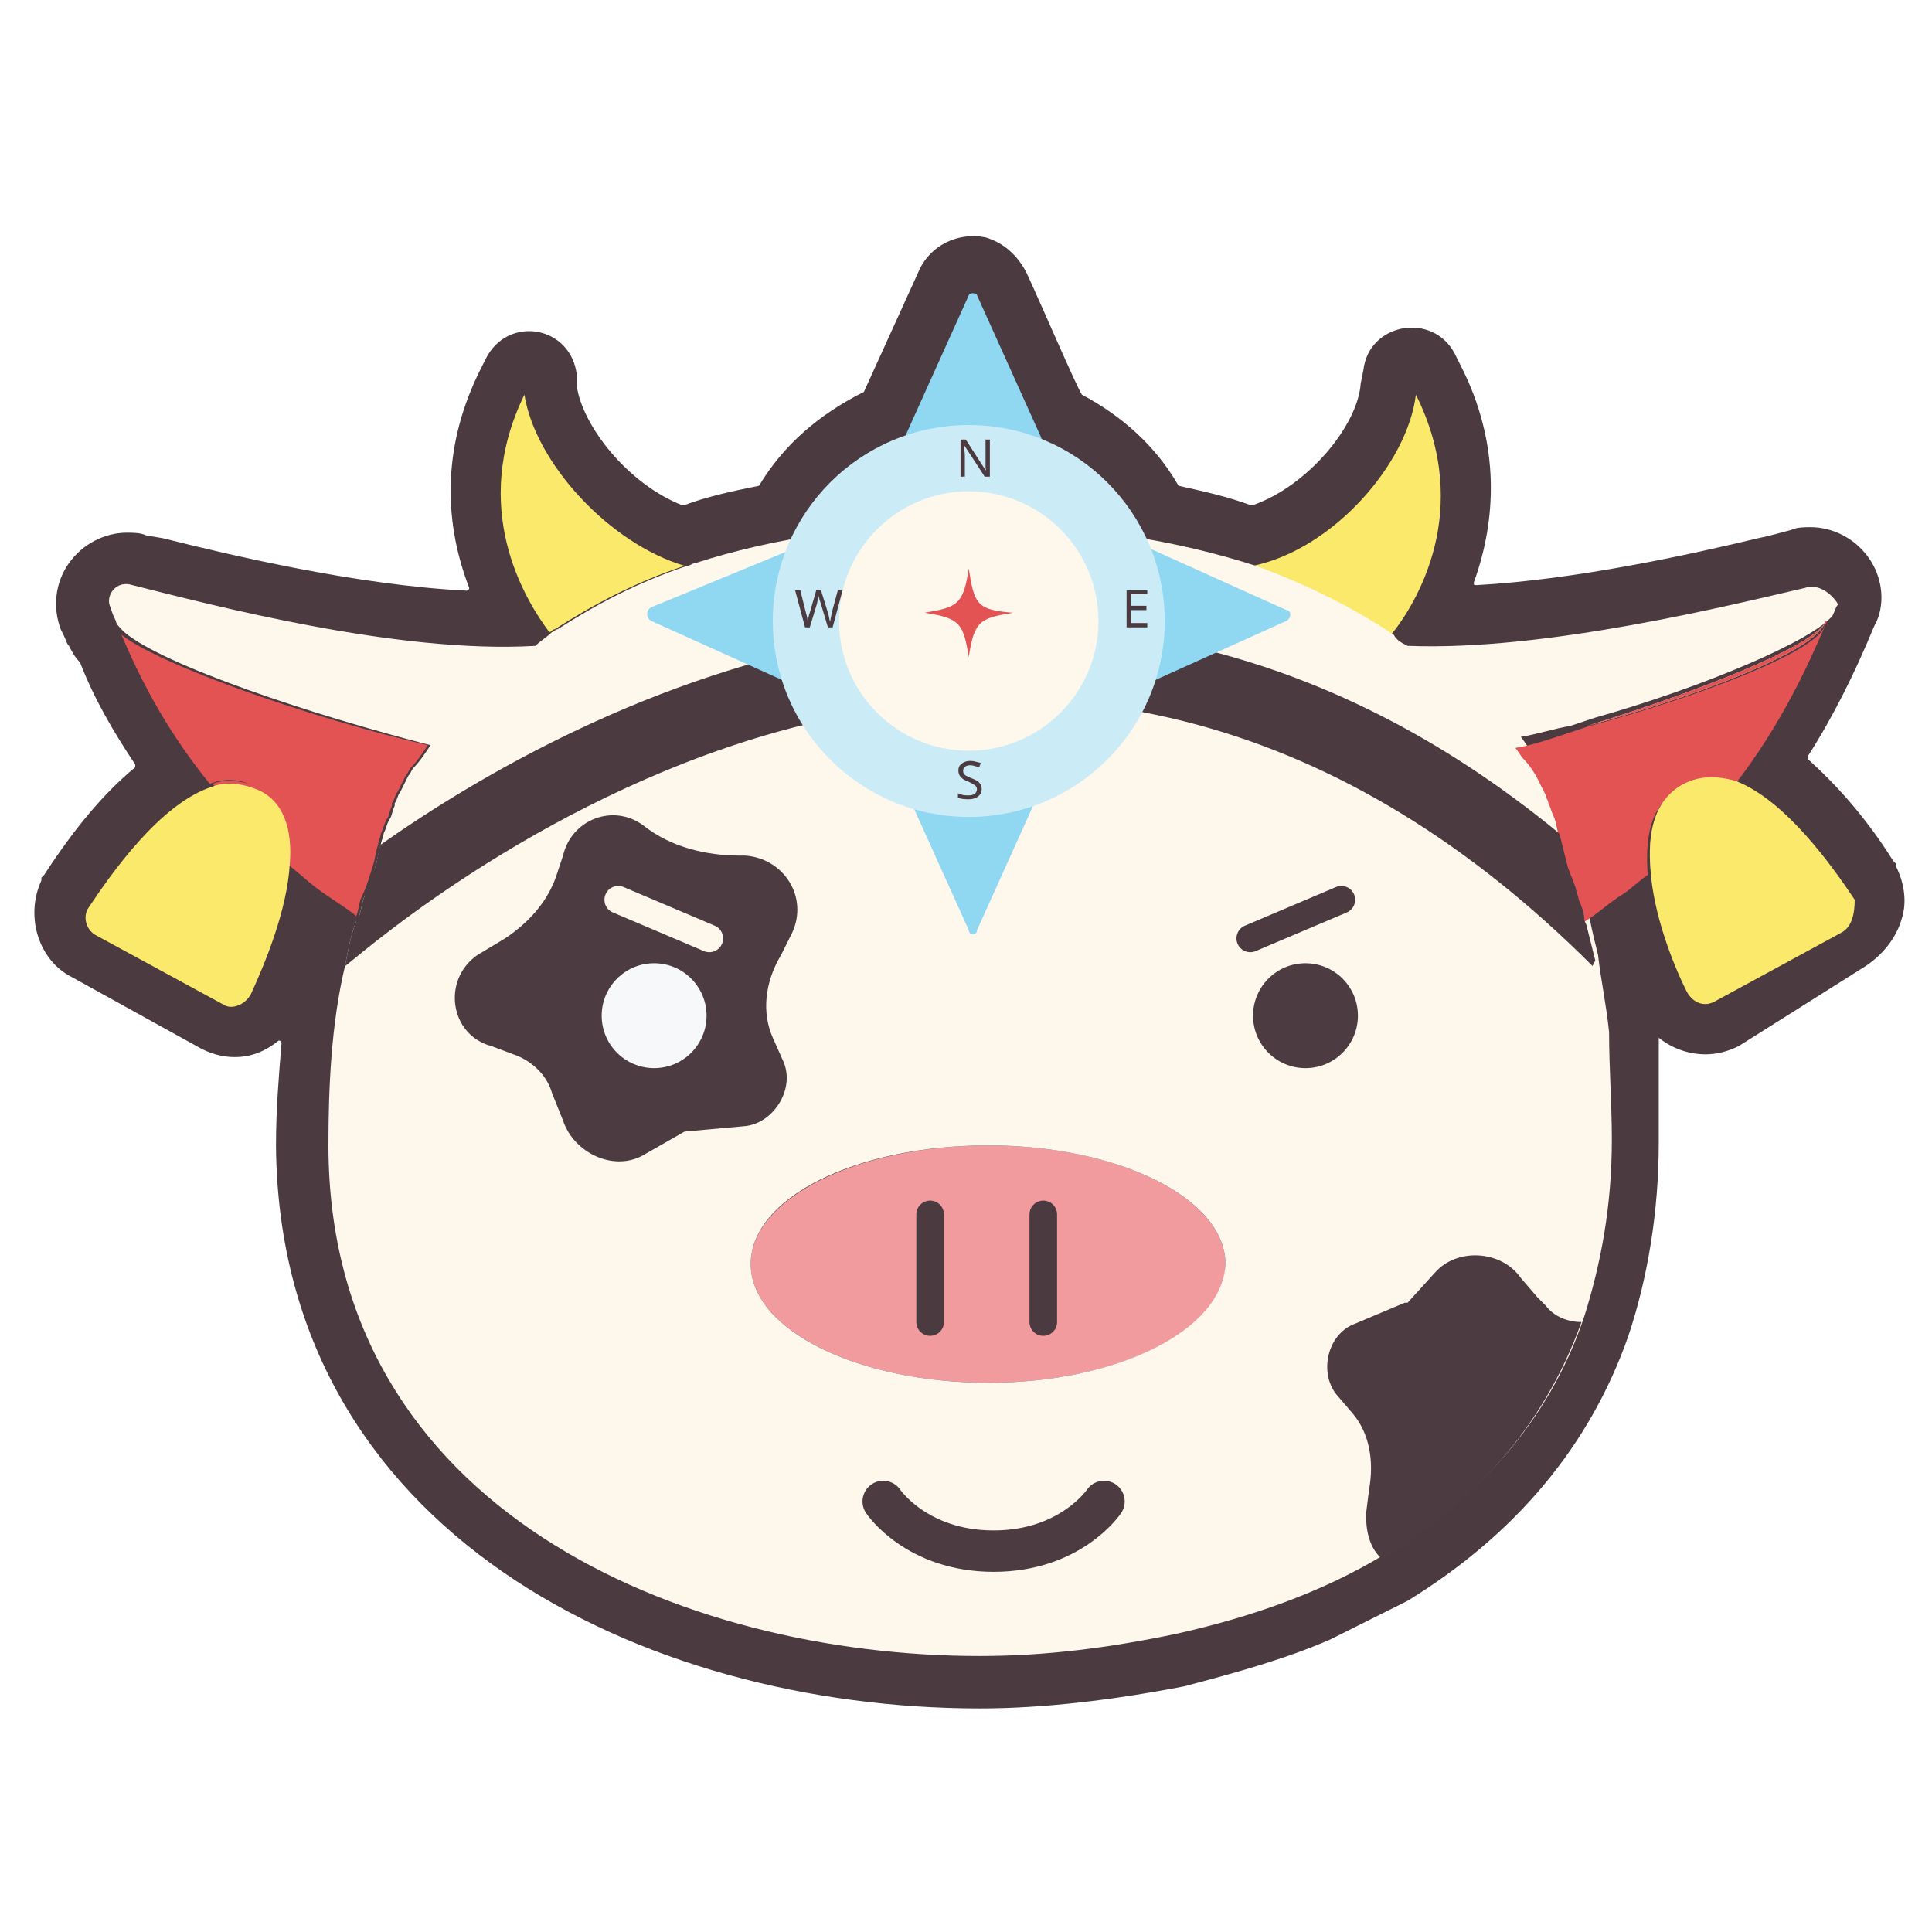
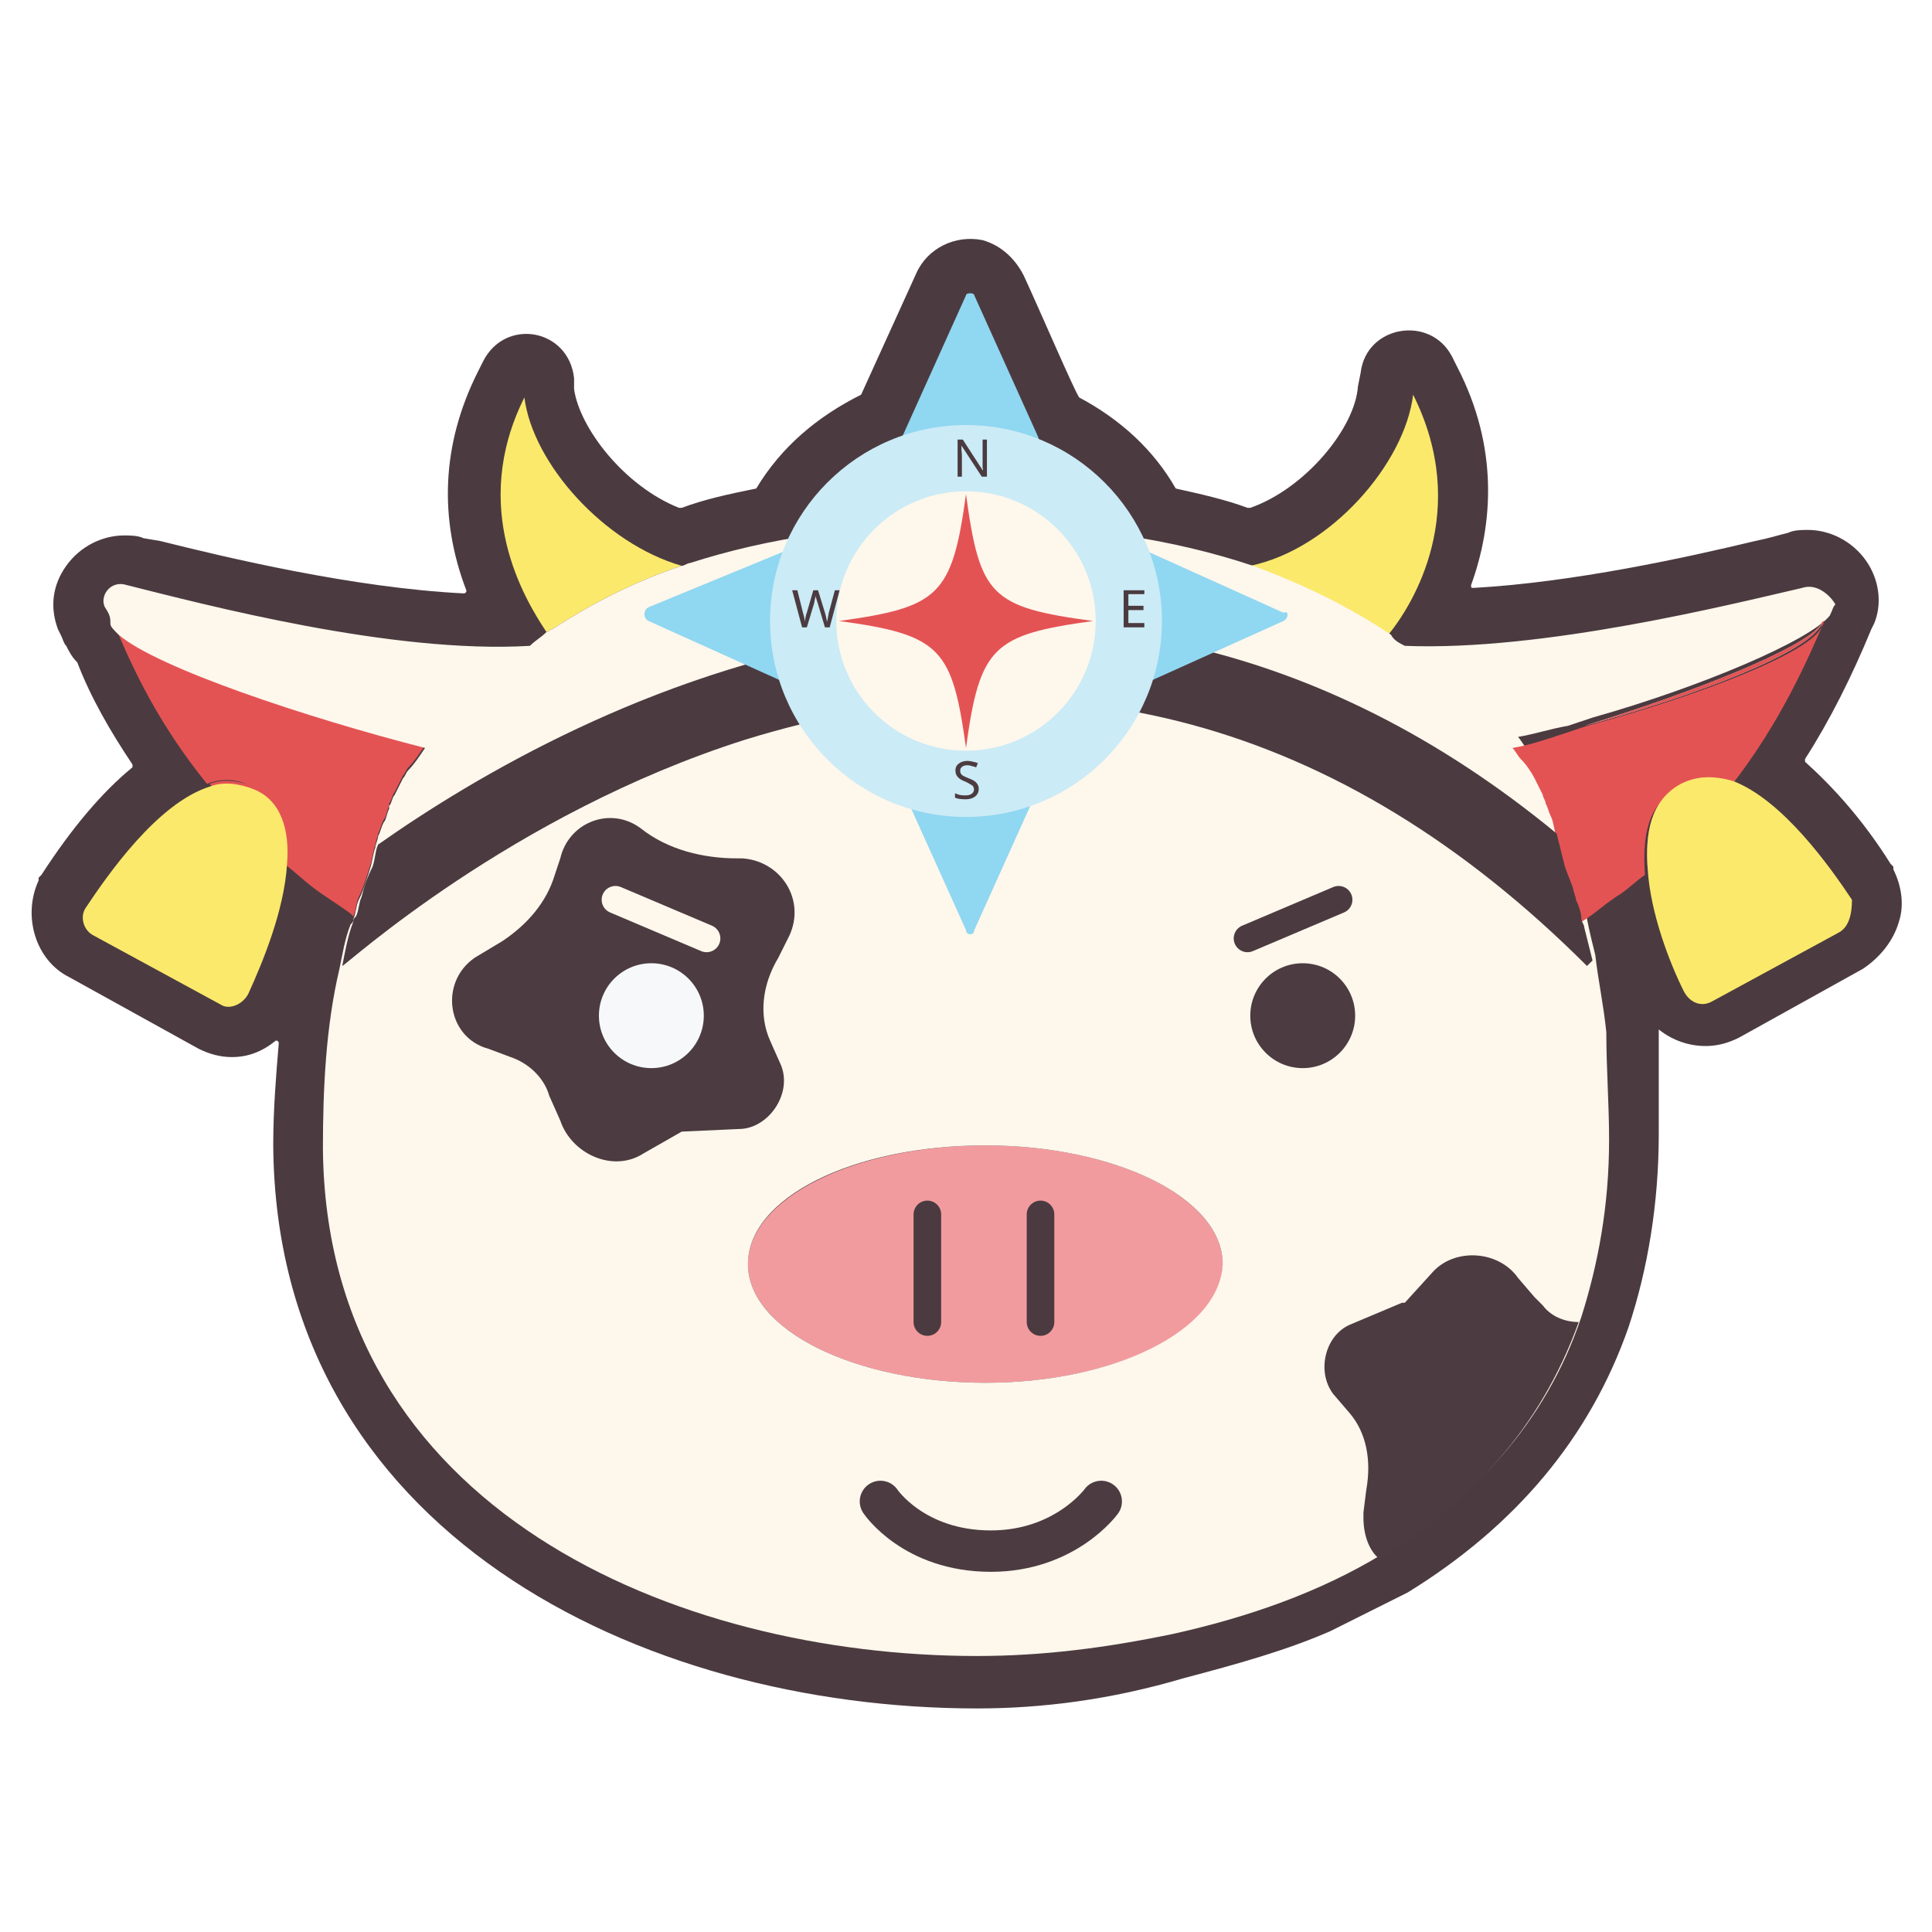
<svg xmlns="http://www.w3.org/2000/svg" version="1.1" id="Layer_1" x="0px" y="0px" viewBox="0 0 70 70" style="enable-background:new 0 0 70 70;" xml:space="preserve">
  <style type="text/css">
	.st0{fill:#4B3B40;}
	.st1{font-family:'PatrickHand-Regular';}
	.st2{font-size:1.883px;}
	.st3{fill:#FDEAED;}
	.st4{fill:none;}
	.st5{fill:#FEF7EC;}
	.st6{fill:#E45354;}
	.st7{fill:#F29B9E;}
	.st8{fill:none;stroke:#4B3B40;stroke-linecap:round;stroke-miterlimit:10;}
	.st9{fill:#4C3C41;}
	.st10{fill:#F7F8F9;}
	.st11{fill:none;stroke:#010101;stroke-linecap:round;stroke-miterlimit:10;}
	.st12{fill:#FBE96C;}
	.st13{fill:none;stroke:#4C3C41;stroke-width:1.5;stroke-linecap:round;stroke-miterlimit:10;}
	.st14{fill:none;stroke:#FEF7EC;stroke-linecap:round;stroke-linejoin:round;stroke-miterlimit:10;}
	.st15{fill:#90D7F1;}
	.st16{fill:#CBEBF6;}
</style>
  <g>
-     <text transform="matrix(1 0 0 1 34.6147 17.2695)" class="st0 st1 st2">N</text>
-     <text transform="matrix(1 0 0 1 28.793 22.7305)" class="st0 st1 st2">W</text>
-     <text transform="matrix(1 0 0 1 40.6309 22.7305)" class="st0 st1 st2">E</text>
-     <text transform="matrix(1 0 0 1 34.6147 28.9443)" class="st0 st1 st2">S</text>
-     <path class="st0" d="M35.5,61.9c-12.2,0-25.4-6.4-25.5-20.4c0-1.3,0.1-2.5,0.2-3.7c0-0.1-0.1-0.1-0.1-0.1c-0.5,0.4-1,0.6-1.6,0.6   c-0.4,0-0.8-0.1-1.2-0.3l-4.7-2.6c-1.2-0.6-1.7-2.2-1.1-3.5l0-0.1l0.1-0.1c1.1-1.7,2.2-3,3.3-3.9c0,0,0-0.1,0-0.1   c-0.8-1.2-1.5-2.4-2-3.7c-0.2-0.2-0.3-0.4-0.4-0.6c-0.1-0.1-0.1-0.2-0.2-0.4l-0.1-0.2C1.9,22,2,21.1,2.5,20.4   c0.5-0.7,1.3-1.1,2.1-1.1c0.2,0,0.5,0,0.7,0.1l0.6,0.1c2.4,0.6,7,1.7,11,1.9c0.1,0,0.1-0.1,0.1-0.1c-1-2.6-0.9-5.3,0.4-7.9l0.2-0.4   c0.8-1.6,3.1-1.2,3.3,0.6l0,0.4c0.2,1.4,1.8,3.5,3.8,4.3c0,0,0,0,0.1,0c0.8-0.3,1.7-0.5,2.7-0.7c0,0,0,0,0,0   c0.9-1.5,2.2-2.6,3.8-3.4c0,0,0,0,0,0l2-4.4c0.4-0.9,1.4-1.4,2.4-1.2c0.7,0.2,1.2,0.7,1.5,1.3c0.6,1.3,1.8,4.1,2,4.4c0,0,0,0,0,0   c1.5,0.8,2.7,1.9,3.5,3.3c0,0,0,0,0,0c0.9,0.2,1.8,0.4,2.6,0.7c0,0,0,0,0.1,0c2-0.7,3.8-2.9,3.9-4.4l0.1-0.5   c0.2-1.7,2.5-2.1,3.3-0.6l0.2,0.4c1.5,2.9,1.3,5.7,0.5,7.9c0,0.1,0,0.1,0.1,0.1c3.6-0.2,7.7-1.1,10.2-1.7c0.5-0.1,0.8-0.2,1.2-0.3   c0.2-0.1,0.5-0.1,0.7-0.1c0.8,0,1.6,0.4,2.1,1.1c0.5,0.7,0.6,1.6,0.3,2.3l-0.1,0.2l0,0l0,0l0,0l0,0c-0.7,1.7-1.5,3.3-2.4,4.7   c0,0,0,0.1,0,0.1c1,0.9,2.1,2.1,3.1,3.7l0.1,0.1l0,0.1c0.3,0.6,0.4,1.3,0.2,1.9c-0.2,0.7-0.7,1.3-1.3,1.7L63,37.9   c-0.4,0.2-0.8,0.3-1.2,0.3l0,0c-0.6,0-1.2-0.2-1.7-0.6c0,0.6,0,1.1,0,1.7c0,0.7,0,1.4,0,2.1c0,2.5-0.4,4.9-1.1,7   c-1.4,4-4.1,7.2-8,9.6l-2.8,1.4c-1.6,0.7-3.4,1.2-5.3,1.7C40.3,61.6,37.8,61.9,35.5,61.9z" />
-     <path class="st0" d="M67,32.7c-0.7-1.2-2.4-3.5-4.2-4.3c0,0-0.1-0.1,0-0.1c1.8-2.3,2.8-4.5,3.4-5.9c0,0,0,0.1-0.1,0.1   c0.1-0.2,0.1-0.3,0.2-0.4c0.2-0.5-0.3-1-0.8-0.8c-2.6,0.6-9.4,2.3-14.4,2.1h0c-0.2-0.1-0.4-0.2-0.5-0.4c0,0,0,0,0,0   c0.9-1.1,2.9-4.4,1-8.5c0-0.1-0.1-0.1-0.1,0c-0.4,2.5-3.1,5.3-5.9,5.9c0,0,0,0,0,0c0,0,0,0,0,0c-1.2-0.4-2.4-0.7-3.8-1   c0,0,0,0-0.1,0c-0.8-1.6-2.1-2.9-3.8-3.6c0,0,0-0.1,0-0.1l-2.2-4.9c-0.1-0.2-0.4-0.2-0.5,0l-2.2,4.9c0,0,0,0,0,0   c-1.8,0.6-3.2,1.9-4,3.6c0,0,0,0-0.1,0c-1.3,0.2-2.5,0.5-3.6,0.9c-0.1,0-0.2,0.1-0.3,0.1c0,0,0,0,0,0c-2.7-0.7-5.2-3.5-5.7-5.9   c0-0.1-0.1-0.1-0.1,0c-1.8,3.9,0.1,7.2,1,8.3c0,0,0,0,0,0c-0.2,0.2-0.4,0.3-0.6,0.5c0,0,0,0,0,0c0,0,0,0,0,0c0,0,0,0,0,0   c-0.1,0.1-0.1,0.1-0.2,0.2c0,0,0,0-0.1,0c0.1-0.1,0.2-0.1,0.3-0.2c-5,0.3-11.8-1.5-14.6-2.2c-0.6-0.2-1,0.4-0.8,0.8   c0.1,0.3,0.1,0.3,0.2,0.5c0,0.1,0.1,0.2,0.3,0.4C5,24.3,6,26.2,7.6,28.3c0,0,0,0.1,0,0.1C5.7,29,4,31.5,3.2,32.7   c-0.2,0.4-0.1,0.8,0.3,1l4.6,2.5c0.4,0.2,0.8,0,1-0.4c0.5-1,1.3-3,1.4-4.7c0.3,0.3,0.7,0.6,1.1,0.9c0.4,0.3,0.8,0.6,1.2,0.9l0,0.1   c0,0,0-0.1,0-0.1c0,0,0.1,0.1,0.1,0.1c0,0.1,0,0.1-0.1,0.2c-0.2,0.5-0.3,1.1-0.4,1.6c-0.5,2.1-0.6,4.4-0.6,6.5   C11.9,54.7,24.7,60,35.5,60c2.4,0,4.7-0.3,7.1-0.8c2.7-0.6,5.3-1.5,7.6-2.9c0,0,0,0,0,0c0,0,0,0,0,0c3.2-1.9,5.9-4.7,7.2-8.6h0   c0,0,0,0,0,0c0.6-1.9,1-4,1-6.4c0-1.3-0.1-2.6-0.1-3.9c0,0,0,0,0,0c-0.1-1-0.3-1.9-0.4-2.8c-0.1-0.5-0.2-1-0.4-1.5c0,0,0-0.1,0-0.1   c0.5-0.3,1-0.7,1.4-1c0.3-0.2,0.6-0.5,0.9-0.7c0.2,1.6,0.9,3.4,1.3,4.4c0.2,0.4,0.7,0.6,1,0.4l4.6-2.5C67.1,33.6,67.2,33.1,67,32.7   z M56.6,26.5c-0.6,0.2-1.2,0.3-1.8,0.5c0,0,0,0,0,0C55.4,26.8,56,26.7,56.6,26.5z M17.3,34.6l1-0.6c0.9-0.6,1.6-1.4,1.9-2.4   l0.2-0.6c0.3-1.3,1.8-1.9,2.9-1.1c1,0.8,2.3,1.1,3.5,1.1H27c0.5,0,1,0.3,1.3,0.6C28,31.3,27.5,31.1,27,31h-0.2   c-1.2,0-2.4-0.4-3.5-1.1c-1.1-0.8-2.6-0.2-2.9,1.1l-0.2,0.6c-0.3,1-0.9,1.9-1.9,2.4L17.3,34.6c-1,0.6-1.1,2-0.4,2.7   C16.2,36.6,16.3,35.2,17.3,34.6z M20.4,40.5L20,39.6c-0.1-0.3-0.3-0.6-0.5-0.9c0.2,0.2,0.4,0.6,0.5,0.9L20.4,40.5   c0.1,0.3,0.3,0.6,0.5,0.8C20.7,41.1,20.5,40.8,20.4,40.5z M27.2,45.8c0-2.4,3.8-4.3,8.6-4.3c3.3,0,6.1,0.9,7.5,2.3   c-1.4-1.3-4.3-2.3-7.5-2.3C31,41.5,27.2,43.4,27.2,45.8c0,0.7,0.4,1.5,1,2.1C27.6,47.3,27.2,46.6,27.2,45.8z" />
+     <text transform="matrix(1 0 0 1 34.5078 17.2695)" class="st0 st1 st2">N</text>
+     <text transform="matrix(1 0 0 1 28.686 22.7305)" class="st0 st1 st2">W</text>
+     <text transform="matrix(1 0 0 1 40.5239 22.7305)" class="st0 st1 st2">E</text>
+     <text transform="matrix(1 0 0 1 34.5078 28.9443)" class="st0 st1 st2">S</text>
+     <path class="st0" d="M35.4,61.9c-12.2,0-25.4-6.4-25.5-20.4c0-1.3,0.1-2.5,0.2-3.7c0-0.1-0.1-0.1-0.1-0.1c-0.5,0.4-1,0.6-1.6,0.6   c-0.4,0-0.8-0.1-1.2-0.3l-4.7-2.6c-1.2-0.6-1.7-2.2-1.1-3.5l0-0.1l0.1-0.1c1.1-1.7,2.2-3,3.3-3.9c0,0,0-0.1,0-0.1   c-0.8-1.2-1.5-2.4-2-3.7c-0.2-0.2-0.3-0.4-0.4-0.6c-0.1-0.1-0.1-0.2-0.2-0.4l-0.1-0.2c-0.3-0.8-0.2-1.6,0.3-2.3   c0.5-0.7,1.3-1.1,2.1-1.1c0.2,0,0.5,0,0.7,0.1l0.6,0.1c2.4,0.6,7,1.7,11,1.9c0.1,0,0.1-0.1,0.1-0.1c-1-2.6-0.9-5.3,0.4-7.9l0.2-0.4   c0.8-1.6,3.1-1.2,3.3,0.6l0,0.4c0.2,1.4,1.8,3.5,3.8,4.3c0,0,0,0,0.1,0c0.8-0.3,1.7-0.5,2.7-0.7c0,0,0,0,0,0   c0.9-1.5,2.2-2.6,3.8-3.4c0,0,0,0,0,0l2-4.4c0.4-0.9,1.4-1.4,2.4-1.2c0.7,0.2,1.2,0.7,1.5,1.3c0.6,1.3,1.8,4.1,2,4.4c0,0,0,0,0,0   c1.5,0.8,2.7,1.9,3.5,3.3c0,0,0,0,0,0c0.9,0.2,1.8,0.4,2.6,0.7c0,0,0,0,0.1,0c2-0.7,3.8-2.9,3.9-4.4l0.1-0.5   c0.2-1.7,2.5-2.1,3.3-0.6l0.2,0.4c1.5,2.9,1.3,5.7,0.5,7.9c0,0.1,0,0.1,0.1,0.1c3.6-0.2,7.7-1.1,10.2-1.7c0.5-0.1,0.8-0.2,1.2-0.3   c0.2-0.1,0.5-0.1,0.7-0.1c0.8,0,1.6,0.4,2.1,1.1c0.5,0.7,0.6,1.6,0.3,2.3l-0.1,0.2l0,0l0,0l0,0l0,0c-0.7,1.7-1.5,3.3-2.4,4.7   c0,0,0,0.1,0,0.1c1,0.9,2.1,2.1,3.1,3.7l0.1,0.1l0,0.1c0.3,0.6,0.4,1.3,0.2,1.9c-0.2,0.7-0.7,1.3-1.3,1.7l-4.5,2.5   c-0.4,0.2-0.8,0.3-1.2,0.3l0,0c-0.6,0-1.2-0.2-1.7-0.6c0,0.6,0,1.1,0,1.7c0,0.7,0,1.4,0,2.1c0,2.5-0.4,4.9-1.1,7   c-1.4,4-4.1,7.2-8,9.6l-2.8,1.4c-1.6,0.7-3.4,1.2-5.3,1.7C40.2,61.6,37.7,61.9,35.4,61.9z" />
+     <path class="st0" d="M66.9,32.7c-0.7-1.2-2.4-3.5-4.2-4.3c0,0-0.1-0.1,0-0.1c1.8-2.3,2.8-4.5,3.4-5.9c0,0,0,0.1-0.1,0.1   c0.1-0.2,0.1-0.3,0.2-0.4c0.2-0.5-0.3-1-0.8-0.8c-2.6,0.6-9.4,2.3-14.4,2.1h0c-0.2-0.1-0.4-0.2-0.5-0.4c0,0,0,0,0,0   c0.9-1.1,2.9-4.4,1-8.5c0-0.1-0.1-0.1-0.1,0c-0.4,2.5-3.1,5.3-5.9,5.9c0,0,0,0,0,0c0,0,0,0,0,0c-1.2-0.4-2.4-0.7-3.8-1   c0,0,0,0-0.1,0c-0.8-1.6-2.1-2.9-3.8-3.6c0,0,0-0.1,0-0.1l-2.2-4.9c-0.1-0.2-0.4-0.2-0.5,0l-2.2,4.9c0,0,0,0,0,0   c-1.8,0.6-3.2,1.9-4,3.6c0,0,0,0-0.1,0c-1.3,0.2-2.5,0.5-3.6,0.9c-0.1,0-0.2,0.1-0.3,0.1c0,0,0,0,0,0C22,19.8,19.5,17,19,14.6   c0-0.1-0.1-0.1-0.1,0c-1.8,3.9,0.1,7.2,1,8.3c0,0,0,0,0,0c-0.2,0.2-0.4,0.3-0.6,0.5c0,0,0,0,0,0c0,0,0,0,0,0c0,0,0,0,0,0   c-0.1,0.1-0.1,0.1-0.2,0.2c0,0,0,0-0.1,0c0.1-0.1,0.2-0.1,0.3-0.2c-5,0.3-11.8-1.5-14.6-2.2c-0.6-0.2-1,0.4-0.8,0.8   C4,22.3,4,22.4,4,22.6c0,0.1,0.1,0.2,0.3,0.4c0.6,1.4,1.6,3.3,3.2,5.3c0,0,0,0.1,0,0.1c-1.8,0.6-3.6,3.1-4.4,4.3   c-0.2,0.4-0.1,0.8,0.3,1L8,36.3c0.4,0.2,0.8,0,1-0.4c0.5-1,1.3-3,1.4-4.7c0.3,0.3,0.7,0.6,1.1,0.9c0.4,0.3,0.8,0.6,1.2,0.9l0,0.1   c0,0,0-0.1,0-0.1c0,0,0.1,0.1,0.1,0.1c0,0.1,0,0.1-0.1,0.2c-0.2,0.5-0.3,1.1-0.4,1.6c-0.5,2.1-0.6,4.4-0.6,6.5   C11.8,54.7,24.5,60,35.4,60c2.4,0,4.7-0.3,7.1-0.8c2.7-0.6,5.3-1.5,7.6-2.9c0,0,0,0,0,0c0,0,0,0,0,0c3.2-1.9,5.9-4.7,7.2-8.6h0   c0,0,0,0,0,0c0.6-1.9,1-4,1-6.4c0-1.3-0.1-2.6-0.1-3.9c0,0,0,0,0,0c-0.1-1-0.3-1.9-0.4-2.8c-0.1-0.5-0.2-1-0.4-1.5c0,0,0-0.1,0-0.1   c0.5-0.3,1-0.7,1.4-1c0.3-0.2,0.6-0.5,0.9-0.7c0.2,1.6,0.9,3.4,1.3,4.4c0.2,0.4,0.7,0.6,1,0.4l4.6-2.5C67,33.6,67.1,33.1,66.9,32.7   z M56.5,26.5c-0.6,0.2-1.2,0.3-1.8,0.5c0,0,0,0,0,0C55.3,26.8,55.9,26.7,56.5,26.5z M17.2,34.6l1-0.6c0.9-0.6,1.6-1.4,1.9-2.4   l0.2-0.6c0.3-1.3,1.8-1.9,2.9-1.1c1,0.8,2.3,1.1,3.5,1.1h0.2c0.5,0,1,0.3,1.3,0.6c-0.3-0.3-0.8-0.6-1.3-0.6h-0.2   c-1.2,0-2.4-0.4-3.5-1.1c-1.1-0.8-2.6-0.2-2.9,1.1l-0.2,0.6c-0.3,1-0.9,1.9-1.9,2.4L17.2,34.6c-1,0.6-1.1,2-0.4,2.7   C16.1,36.6,16.2,35.2,17.2,34.6z M20.3,40.5l-0.4-0.9c-0.1-0.3-0.3-0.6-0.5-0.9c0.2,0.2,0.4,0.6,0.5,0.9L20.3,40.5   c0.1,0.3,0.3,0.6,0.5,0.8C20.6,41.1,20.4,40.8,20.3,40.5z M27.1,45.8c0-2.4,3.8-4.3,8.6-4.3c3.3,0,6.1,0.9,7.5,2.3   c-1.4-1.3-4.3-2.3-7.5-2.3C30.9,41.5,27.1,43.4,27.1,45.8c0,0.7,0.4,1.5,1,2.1C27.5,47.3,27.1,46.6,27.1,45.8z" />
  </g>
  <g>
    <g>
-       <path class="st3" d="M19.4,23.4c-0.1,0.1-0.2,0.1-0.3,0.2C19.2,23.5,19.3,23.5,19.4,23.4C19.4,23.4,19.4,23.4,19.4,23.4z" />
-       <path class="st4" d="M12.8,33.2c0-0.1,0.1-0.2,0.1-0.3l0,0c0,0,0,0,0-0.1" />
-       <path class="st5" d="M57.1,32.2c-0.1-0.2-0.2-0.4-0.2-0.7c0,0,0-0.1,0-0.1C56.9,31.6,57,31.9,57.1,32.2z" />
-       <path class="st5" d="M57.4,33.3C57.4,33.3,57.4,33.3,57.4,33.3c-0.1-0.2-0.2-0.5-0.2-0.7C57.3,32.8,57.4,33,57.4,33.3z" />
-       <path class="st6" d="M15.5,27c-0.2,0.3-0.4,0.6-0.6,0.8c-0.1,0.1-0.1,0.2-0.2,0.3c-0.1,0.2-0.2,0.4-0.3,0.6    c-0.1,0.1-0.1,0.3-0.2,0.4c0,0,0,0.1,0,0.1c-0.1,0.2-0.1,0.4-0.2,0.5c-0.1,0.2-0.1,0.3-0.2,0.5c0,0.1-0.1,0.3-0.1,0.4    c-0.1,0.3-0.1,0.5-0.2,0.8c0,0,0,0,0,0c-0.1,0.3-0.2,0.7-0.4,1.1c-0.1,0.2-0.1,0.5-0.2,0.7c0,0-0.1-0.1-0.1-0.1    c-0.4-0.3-0.9-0.6-1.3-0.9c-0.4-0.3-0.7-0.6-1.1-0.9c0.1-1.2-0.2-2.3-1.2-2.8c-0.5-0.3-1.1-0.3-1.6-0.1c-1.7-2.1-2.6-4-3.2-5.4    C5.8,24.1,11.2,26,15.5,27z" />
-       <path class="st6" d="M10.5,31.3c-1.1-1-2-1.9-2.8-2.9c0.5-0.2,1.1-0.1,1.6,0.1C10.3,29,10.6,30.1,10.5,31.3z" />
-       <path class="st4" d="M57.4,33.5C57.4,33.5,57.3,33.5,57.4,33.5" />
+       <path class="st3" d="M19.3,23.4c-0.1,0.1-0.2,0.1-0.3,0.2C19.1,23.5,19.2,23.5,19.3,23.4C19.3,23.4,19.3,23.4,19.3,23.4z" />
+       <path class="st4" d="M12.7,33.2c0-0.1,0.1-0.2,0.1-0.3l0,0c0,0,0,0,0-0.1" />
+       <path class="st5" d="M57,32.2c-0.1-0.2-0.2-0.4-0.2-0.7c0,0,0-0.1,0-0.1C56.8,31.6,56.9,31.9,57,32.2z" />
+       <path class="st5" d="M57.3,33.3C57.3,33.3,57.3,33.3,57.3,33.3c-0.1-0.2-0.2-0.5-0.2-0.7C57.2,32.8,57.3,33,57.3,33.3z" />
+       <path class="st6" d="M15.4,27c-0.2,0.3-0.4,0.6-0.6,0.8c-0.1,0.1-0.1,0.2-0.2,0.3c-0.1,0.2-0.2,0.4-0.3,0.6    c-0.1,0.1-0.1,0.3-0.2,0.4c0,0,0,0.1,0,0.1c-0.1,0.2-0.1,0.4-0.2,0.5c-0.1,0.2-0.1,0.3-0.2,0.5c0,0.1-0.1,0.3-0.1,0.4    c-0.1,0.3-0.1,0.5-0.2,0.8c0,0,0,0,0,0c-0.1,0.3-0.2,0.7-0.4,1.1c-0.1,0.2-0.1,0.5-0.2,0.7c0,0-0.1-0.1-0.1-0.1    c-0.4-0.3-0.9-0.6-1.3-0.9c-0.4-0.3-0.7-0.6-1.1-0.9c0.1-1.2-0.2-2.3-1.2-2.8c-0.5-0.3-1.1-0.3-1.6-0.1c-1.7-2.1-2.6-4-3.2-5.4    C5.7,24.1,11.1,26,15.4,27z" />
+       <path class="st6" d="M10.4,31.3c-1.1-1-2-1.9-2.8-2.9c0.5-0.2,1.1-0.1,1.6,0.1C10.2,29,10.5,30.1,10.4,31.3z" />
+       <path class="st4" d="M57.3,33.5C57.3,33.5,57.2,33.5,57.3,33.5" />
      <g>
-         <ellipse class="st7" cx="35.8" cy="45.8" rx="8.6" ry="4.3" />
+         <ellipse class="st7" cx="35.7" cy="45.8" rx="8.6" ry="4.3" />
        <g>
-           <line class="st8" x1="33.7" y1="44" x2="33.7" y2="47.9" />
-           <line class="st8" x1="37.8" y1="44" x2="37.8" y2="47.9" />
+           <line class="st8" x1="33.6" y1="44" x2="33.6" y2="47.9" />
+           <line class="st8" x1="37.7" y1="44" x2="37.7" y2="47.9" />
        </g>
      </g>
-       <path class="st9" d="M28.3,34.6c-0.6,1-0.7,2.1-0.3,3l0.4,0.9c0.4,1-0.4,2.2-1.4,2.3L24.8,41h-0.1l-1.3,0.8c-1.1,0.7-2.6,0-3-1.2    L20,39.6c-0.2-0.7-0.8-1.2-1.4-1.4l-0.8-0.3c-1.5-0.4-1.8-2.4-0.5-3.3l1-0.6c0.9-0.6,1.6-1.4,1.9-2.4l0.2-0.6    c0.3-1.3,1.8-1.9,2.9-1.1c1,0.8,2.3,1.1,3.5,1.1H27c1.4,0.1,2.3,1.5,1.7,2.8L28.3,34.6z" />
-       <circle class="st10" cx="23.7" cy="36.8" r="1.9" />
-       <path class="st11" d="M31.7,54.3c0,0,1.3,1.9,4.2,1.9c2.9,0,4.2-1.9,4.2-1.9" />
-       <path class="st12" d="M24.8,20.5c-1.8,0.6-3.3,1.4-4.7,2.3c-0.1,0-0.1,0.1-0.2,0.1c-0.9-1.2-2.9-4.5-0.9-8.6    C19.4,16.8,22.1,19.7,24.8,20.5z" />
-       <path class="st12" d="M50.4,23c-1.5-1-3.1-1.8-5-2.5c2.9-0.6,5.6-3.7,5.9-6.2C53.4,18.5,51.3,21.9,50.4,23z" />
-       <path class="st12" d="M10.5,31.3c-0.1,1.7-0.9,3.6-1.4,4.7c-0.2,0.4-0.7,0.6-1,0.4l-4.6-2.5c-0.4-0.2-0.5-0.7-0.3-1    c0.8-1.2,2.6-3.8,4.5-4.4c0.5-0.2,1.1-0.1,1.6,0.1C10.3,29,10.6,30.1,10.5,31.3z" />
-       <path class="st5" d="M65.4,21.3c-2.6,0.6-9.4,2.3-14.4,2.1h0c-0.2-0.1-0.4-0.2-0.5-0.4c0,0,0,0,0,0c-1.5-1-3.1-1.8-5-2.5    c0,0,0,0,0,0c-2.8-0.9-6.2-1.5-10.3-1.5c-4,0-7.2,0.5-10,1.4c-0.1,0-0.2,0.1-0.3,0.1c-1.8,0.6-3.3,1.4-4.7,2.3    c-0.1,0-0.1,0.1-0.2,0.1c-0.2,0.2-0.4,0.3-0.6,0.5c0,0,0,0,0,0c-0.1,0.1-0.2,0.1-0.3,0.2c0.1-0.1,0.2-0.1,0.3-0.2    c-5,0.3-11.8-1.5-14.6-2.2c-0.6-0.2-1,0.4-0.8,0.8c0.1,0.3,0.1,0.3,0.2,0.5c0,0.1,0.1,0.2,0.3,0.4c1.4,1.2,6.8,3,11.1,4.1    c-0.2,0.3-0.4,0.6-0.6,0.8c-0.1,0.1-0.1,0.2-0.2,0.3c-0.1,0.2-0.2,0.4-0.3,0.6c-0.1,0.1-0.1,0.3-0.2,0.4c0,0,0,0.1,0,0.1    c-0.1,0.2-0.1,0.4-0.2,0.5c-0.1,0.2-0.1,0.3-0.2,0.5c0,0.1-0.1,0.3-0.1,0.4c-0.1,0.3-0.1,0.5-0.2,0.8c0,0,0,0,0,0    c-0.1,0.3-0.2,0.7-0.4,1.1c-0.1,0.2-0.1,0.5-0.2,0.7c0,0.1,0,0.1-0.1,0.2c-0.2,0.5-0.3,1.1-0.4,1.6c-0.5,2.1-0.6,4.4-0.6,6.5    C11.9,54.7,24.7,60,35.5,60c2.4,0,4.7-0.3,7.1-0.8c2.7-0.6,5.3-1.5,7.6-2.9c3.2-1.9,5.9-4.7,7.2-8.6c0.6-1.9,1-4,1-6.4    c0-1.3-0.1-2.6-0.1-3.9c-0.1-1-0.3-1.9-0.4-2.8c-0.1-0.4-0.2-0.8-0.3-1.3c0-0.1,0-0.2-0.1-0.3c0,0,0,0,0,0    c-0.1-0.2-0.1-0.5-0.2-0.7c0-0.1-0.1-0.2-0.1-0.4c0,0,0,0,0,0c-0.1-0.2-0.2-0.4-0.2-0.7c0,0,0-0.1,0-0.1c0,0,0,0,0,0    c-0.1-0.4-0.2-0.8-0.3-1.2c-0.1-0.2-0.1-0.5-0.2-0.7c-0.1-0.2-0.1-0.3-0.2-0.5c0-0.1-0.1-0.2-0.1-0.3c-0.1-0.2-0.2-0.4-0.3-0.6    c-0.1-0.2-0.3-0.5-0.5-0.7c-0.1-0.1-0.2-0.3-0.3-0.4c0,0,0,0,0,0c0.6-0.1,1.2-0.3,1.8-0.4c0.3-0.1,0.6-0.2,0.9-0.3    c3.9-1.1,7.9-2.8,8.6-3.7c0,0,0,0,0,0c0.1-0.2,0.1-0.3,0.2-0.4C66.5,21.7,66,21.1,65.4,21.3z M24.8,41L24.8,41l-1.4,0.8    c-1.1,0.7-2.6,0-3-1.2L20,39.6c-0.2-0.7-0.8-1.2-1.4-1.4l-0.8-0.3c-1.5-0.4-1.8-2.4-0.5-3.3l1-0.6c0.9-0.6,1.6-1.4,1.9-2.4    l0.2-0.6c0.3-1.3,1.8-1.9,2.9-1.1c1,0.8,2.3,1.1,3.5,1.1H27c1.4,0.1,2.3,1.5,1.7,2.8l-0.4,0.8c-0.6,1-0.7,2.1-0.3,3l0.4,0.9    c0.4,1-0.4,2.2-1.4,2.3L24.8,41z M35.8,50.1c-4.7,0-8.6-1.9-8.6-4.3c0-2.4,3.8-4.3,8.6-4.3c4.7,0,8.6,1.9,8.6,4.3    C44.3,48.2,40.5,50.1,35.8,50.1z" />
-       <path class="st5" d="M66.1,22.6C66.1,22.6,66.1,22.6,66.1,22.6c-0.4,1-4.5,2.6-8.6,3.7C61.4,25.1,65.5,23.5,66.1,22.6z" />
-       <path class="st6" d="M66.2,22.5c-0.6,1.4-1.6,3.7-3.4,6c-0.6-0.2-1.3-0.3-1.9,0.1c-1.1,0.5-1.3,1.7-1.2,3.1    c-0.3,0.2-0.6,0.5-0.9,0.7c-0.5,0.3-0.9,0.7-1.4,1c-0.1-0.2-0.1-0.5-0.2-0.7c0-0.1-0.1-0.2-0.1-0.4c0,0,0,0,0,0    c-0.1-0.3-0.2-0.5-0.3-0.8c0,0,0,0,0,0c-0.1-0.4-0.2-0.8-0.3-1.2c-0.1-0.2-0.1-0.5-0.2-0.7c-0.1-0.2-0.1-0.3-0.2-0.5    c0-0.1-0.1-0.2-0.1-0.3c-0.1-0.2-0.2-0.4-0.3-0.6c-0.1-0.2-0.3-0.5-0.5-0.7c-0.1-0.1-0.2-0.3-0.3-0.4c0.6-0.1,1.2-0.3,1.8-0.5    c0.3-0.1,0.6-0.2,0.9-0.3c4.1-1.1,8.2-2.7,8.5-3.6c0,0,0,0,0-0.1c0,0,0,0,0,0C66.1,22.5,66.2,22.5,66.2,22.5z" />
-       <path class="st6" d="M56.8,31.4c0.1,0.3,0.2,0.5,0.3,0.8c-0.1-0.2-0.2-0.4-0.2-0.7C56.8,31.5,56.8,31.4,56.8,31.4z" />
-       <path class="st6" d="M57.2,32.6c0.1,0.2,0.2,0.5,0.2,0.7c0,0,0,0,0,0C57.3,33.1,57.3,32.8,57.2,32.6z" />
-       <path class="st6" d="M62.8,28.4c-0.8,1-1.8,2.1-3,3.1c-0.1-1.3,0.1-2.5,1.2-3.1C61.5,28.2,62.1,28.2,62.8,28.4z" />
-       <path class="st6" d="M66.1,22.6C66.1,22.6,66.1,22.6,66.1,22.6c-0.4,1-4.5,2.6-8.6,3.7C61.4,25.1,65.5,23.5,66.1,22.6z" />
-       <path class="st12" d="M66.7,33.8l-4.6,2.5c-0.4,0.2-0.8,0-1-0.4c-0.5-1-1.2-2.8-1.3-4.4c-0.1-1.3,0.1-2.5,1.2-3.1    c0.6-0.3,1.2-0.3,1.9-0.1c1.8,0.7,3.5,3.1,4.3,4.3C67.2,33.1,67.1,33.6,66.7,33.8z" />
-       <path class="st9" d="M57.3,47.9c-1.4,3.9-4,6.6-7.2,8.6c-0.4-0.3-0.6-0.9-0.6-1.5c0,0,0-0.1,0-0.2l0.1-0.8c0.2-1.1,0-2.1-0.6-2.8    l-0.6-0.7c-0.6-0.8-0.3-2.1,0.6-2.5l1.9-0.8l0.1,0l1-1.1c0.8-0.9,2.4-0.8,3.1,0.2l0.6,0.7c0.1,0.1,0.2,0.2,0.3,0.3    C56.3,47.7,56.8,47.9,57.3,47.9L57.3,47.9z" />
-       <path class="st13" d="M32,54.4c0,0,1.2,1.8,4,1.8s4-1.8,4-1.8" />
-       <line class="st14" x1="22.4" y1="32.6" x2="25.7" y2="34" />
-       <circle class="st9" cx="47.3" cy="36.8" r="1.9" />
-       <line class="st8" x1="48.6" y1="32.6" x2="45.3" y2="34" />
+       <path class="st9" d="M28.2,34.6c-0.6,1-0.7,2.1-0.3,3l0.4,0.9c0.4,1-0.4,2.2-1.4,2.3L24.7,41h-0.1l-1.3,0.8c-1.1,0.7-2.6,0-3-1.2    l-0.4-0.9c-0.2-0.7-0.8-1.2-1.4-1.4l-0.8-0.3c-1.5-0.4-1.8-2.4-0.5-3.3l1-0.6c0.9-0.6,1.6-1.4,1.9-2.4l0.2-0.6    c0.3-1.3,1.8-1.9,2.9-1.1c1,0.8,2.3,1.1,3.5,1.1h0.2c1.4,0.1,2.3,1.5,1.7,2.8L28.2,34.6z" />
+       <circle class="st10" cx="23.6" cy="36.8" r="1.9" />
+       <path class="st11" d="M31.6,54.3c0,0,1.3,1.9,4.2,1.9c2.9,0,4.2-1.9,4.2-1.9" />
+       <path class="st12" d="M24.7,20.5c-1.8,0.6-3.3,1.4-4.7,2.3c-0.1,0-0.1,0.1-0.2,0.1C19,21.7,17,18.4,19,14.4    C19.3,16.8,21.9,19.7,24.7,20.5z" />
+       <path class="st12" d="M50.3,23c-1.5-1-3.1-1.8-5-2.5c2.9-0.6,5.6-3.7,5.9-6.2C53.3,18.5,51.2,21.9,50.3,23z" />
+       <path class="st12" d="M10.4,31.3c-0.1,1.7-0.9,3.6-1.4,4.7c-0.2,0.4-0.7,0.6-1,0.4l-4.6-2.5c-0.4-0.2-0.5-0.7-0.3-1    c0.8-1.2,2.6-3.8,4.5-4.4c0.5-0.2,1.1-0.1,1.6,0.1C10.2,29,10.5,30.1,10.4,31.3z" />
+       <path class="st5" d="M65.3,21.3c-2.6,0.6-9.4,2.3-14.4,2.1h0c-0.2-0.1-0.4-0.2-0.5-0.4c0,0,0,0,0,0c-1.5-1-3.1-1.8-5-2.5    c0,0,0,0,0,0C42.4,19.5,39,19,35,19c-4,0-7.2,0.5-10,1.4c-0.1,0-0.2,0.1-0.3,0.1c-1.8,0.6-3.3,1.4-4.7,2.3c-0.1,0-0.1,0.1-0.2,0.1    c-0.2,0.2-0.4,0.3-0.6,0.5c0,0,0,0,0,0c-0.1,0.1-0.2,0.1-0.3,0.2c0.1-0.1,0.2-0.1,0.3-0.2c-5,0.3-11.8-1.5-14.6-2.2    c-0.6-0.2-1,0.4-0.8,0.8C4,22.3,4,22.4,4,22.6c0,0.1,0.1,0.2,0.3,0.4c1.4,1.2,6.8,3,11.1,4.1c-0.2,0.3-0.4,0.6-0.6,0.8    c-0.1,0.1-0.1,0.2-0.2,0.3c-0.1,0.2-0.2,0.4-0.3,0.6c-0.1,0.1-0.1,0.3-0.2,0.4c0,0,0,0.1,0,0.1c-0.1,0.2-0.1,0.4-0.2,0.5    c-0.1,0.2-0.1,0.3-0.2,0.5c0,0.1-0.1,0.3-0.1,0.4c-0.1,0.3-0.1,0.5-0.2,0.8c0,0,0,0,0,0c-0.1,0.3-0.2,0.7-0.4,1.1    c-0.1,0.2-0.1,0.5-0.2,0.7c0,0.1,0,0.1-0.1,0.2c-0.2,0.5-0.3,1.1-0.4,1.6c-0.5,2.1-0.6,4.4-0.6,6.5C11.8,54.7,24.5,60,35.4,60    c2.4,0,4.7-0.3,7.1-0.8c2.7-0.6,5.3-1.5,7.6-2.9c3.2-1.9,5.9-4.7,7.2-8.6c0.6-1.9,1-4,1-6.4c0-1.3-0.1-2.6-0.1-3.9    c-0.1-1-0.3-1.9-0.4-2.8c-0.1-0.4-0.2-0.8-0.3-1.3c0-0.1,0-0.2-0.1-0.3c0,0,0,0,0,0c-0.1-0.2-0.1-0.5-0.2-0.7    c0-0.1-0.1-0.2-0.1-0.4c0,0,0,0,0,0c-0.1-0.2-0.2-0.4-0.2-0.7c0,0,0-0.1,0-0.1c0,0,0,0,0,0c-0.1-0.4-0.2-0.8-0.3-1.2    c-0.1-0.2-0.1-0.5-0.2-0.7c-0.1-0.2-0.1-0.3-0.2-0.5c0-0.1-0.1-0.2-0.1-0.3c-0.1-0.2-0.2-0.4-0.3-0.6c-0.1-0.2-0.3-0.5-0.5-0.7    c-0.1-0.1-0.2-0.3-0.3-0.4c0,0,0,0,0,0c0.6-0.1,1.2-0.3,1.8-0.4c0.3-0.1,0.6-0.2,0.9-0.3c3.9-1.1,7.9-2.8,8.6-3.7c0,0,0,0,0,0    c0.1-0.2,0.1-0.3,0.2-0.4C66.4,21.7,65.9,21.1,65.3,21.3z M24.7,41L24.7,41l-1.4,0.8c-1.1,0.7-2.6,0-3-1.2l-0.4-0.9    c-0.2-0.7-0.8-1.2-1.4-1.4l-0.8-0.3c-1.5-0.4-1.8-2.4-0.5-3.3l1-0.6c0.9-0.6,1.6-1.4,1.9-2.4l0.2-0.6c0.3-1.3,1.8-1.9,2.9-1.1    c1,0.8,2.3,1.1,3.5,1.1h0.2c1.4,0.1,2.3,1.5,1.7,2.8l-0.4,0.8c-0.6,1-0.7,2.1-0.3,3l0.4,0.9c0.4,1-0.4,2.2-1.4,2.3L24.7,41z     M35.7,50.1c-4.7,0-8.6-1.9-8.6-4.3c0-2.4,3.8-4.3,8.6-4.3c4.7,0,8.6,1.9,8.6,4.3C44.2,48.2,40.4,50.1,35.7,50.1z" />
+       <path class="st5" d="M66,22.6C66,22.6,66,22.6,66,22.6c-0.4,1-4.5,2.6-8.6,3.7C61.3,25.1,65.4,23.5,66,22.6z" />
+       <path class="st6" d="M66.1,22.5c-0.6,1.4-1.6,3.7-3.4,6c-0.6-0.2-1.3-0.3-1.9,0.1c-1.1,0.5-1.3,1.7-1.2,3.1    c-0.3,0.2-0.6,0.5-0.9,0.7c-0.5,0.3-0.9,0.7-1.4,1c-0.1-0.2-0.1-0.5-0.2-0.7c0-0.1-0.1-0.2-0.1-0.4c0,0,0,0,0,0    c-0.1-0.3-0.2-0.5-0.3-0.8c0,0,0,0,0,0c-0.1-0.4-0.2-0.8-0.3-1.2c-0.1-0.2-0.1-0.5-0.2-0.7c-0.1-0.2-0.1-0.3-0.2-0.5    c0-0.1-0.1-0.2-0.1-0.3c-0.1-0.2-0.2-0.4-0.3-0.6c-0.1-0.2-0.3-0.5-0.5-0.7c-0.1-0.1-0.2-0.3-0.3-0.4c0.6-0.1,1.2-0.3,1.8-0.5    c0.3-0.1,0.6-0.2,0.9-0.3c4.1-1.1,8.2-2.7,8.5-3.6c0,0,0,0,0-0.1c0,0,0,0,0,0C66,22.5,66.1,22.5,66.1,22.5z" />
+       <path class="st6" d="M56.7,31.4c0.1,0.3,0.2,0.5,0.3,0.8c-0.1-0.2-0.2-0.4-0.2-0.7C56.7,31.5,56.7,31.4,56.7,31.4z" />
+       <path class="st6" d="M57.1,32.6c0.1,0.2,0.2,0.5,0.2,0.7c0,0,0,0,0,0C57.2,33.1,57.2,32.8,57.1,32.6z" />
+       <path class="st6" d="M62.7,28.4c-0.8,1-1.8,2.1-3,3.1c-0.1-1.3,0.1-2.5,1.2-3.1C61.4,28.2,62,28.2,62.7,28.4z" />
+       <path class="st6" d="M66,22.6C66,22.6,66,22.6,66,22.6c-0.4,1-4.5,2.6-8.6,3.7C61.3,25.1,65.4,23.5,66,22.6z" />
+       <path class="st12" d="M66.6,33.8L62,36.3c-0.4,0.2-0.8,0-1-0.4c-0.5-1-1.2-2.8-1.3-4.4c-0.1-1.3,0.1-2.5,1.2-3.1    c0.6-0.3,1.2-0.3,1.9-0.1c1.8,0.7,3.5,3.1,4.3,4.3C67.1,33.1,67,33.6,66.6,33.8z" />
+       <path class="st9" d="M57.2,47.9c-1.4,3.9-4,6.6-7.2,8.6c-0.4-0.3-0.6-0.9-0.6-1.5c0,0,0-0.1,0-0.2l0.1-0.8c0.2-1.1,0-2.1-0.6-2.8    l-0.6-0.7c-0.6-0.8-0.3-2.1,0.6-2.5l1.9-0.8l0.1,0l1-1.1c0.8-0.9,2.4-0.8,3.1,0.2l0.6,0.7c0.1,0.1,0.2,0.2,0.3,0.3    C56.2,47.7,56.7,47.9,57.2,47.9L57.2,47.9z" />
+       <path class="st13" d="M31.9,54.4c0,0,1.2,1.8,4,1.8c2.7,0,4-1.8,4-1.8" />
+       <line class="st14" x1="22.3" y1="32.6" x2="25.6" y2="34" />
+       <circle class="st9" cx="47.2" cy="36.8" r="1.9" />
+       <line class="st8" x1="48.5" y1="32.6" x2="45.2" y2="34" />
    </g>
-     <path class="st0" d="M57.8,34.8L57.7,35c-8.9-8.9-19.2-11.7-30.5-8.2C18.6,29.5,12.6,35,12.5,35l0,0c0.1-0.5,0.2-1.1,0.4-1.6   c0-0.1,0-0.1,0.1-0.2c0.1-0.2,0.1-0.5,0.2-0.7c0.1-0.4,0.2-0.7,0.4-1.1c0,0,0,0,0,0c0.1-0.3,0.1-0.6,0.2-0.8   c7.1-5,25.2-14.8,42.7-0.4c0.1,0.4,0.2,0.8,0.3,1.2c0,0,0,0,0,0c0.1,0.3,0.2,0.5,0.3,0.8c0,0,0,0,0,0c0,0.1,0.1,0.3,0.1,0.4   c0.1,0.2,0.2,0.5,0.2,0.7c0,0.1,0.1,0.2,0.1,0.3C57.6,34,57.7,34.4,57.8,34.8z" />
+     <path class="st0" d="M57.7,34.8L57.5,35c-8.9-8.9-19.2-11.7-30.5-8.2C18.5,29.5,12.5,35,12.4,35l0,0c0.1-0.5,0.2-1.1,0.4-1.6   c0-0.1,0-0.1,0.1-0.2c0.1-0.2,0.1-0.5,0.2-0.7c0.1-0.4,0.2-0.7,0.4-1.1c0,0,0,0,0,0c0.1-0.3,0.1-0.6,0.2-0.8   c7.1-5,25.2-14.8,42.7-0.4c0.1,0.4,0.2,0.8,0.3,1.2c0,0,0,0,0,0c0.1,0.3,0.2,0.5,0.3,0.8c0,0,0,0,0,0c0,0.1,0.1,0.3,0.1,0.4   c0.1,0.2,0.2,0.5,0.2,0.7c0,0.1,0.1,0.2,0.1,0.3C57.5,34,57.6,34.4,57.7,34.8z" />
    <g>
      <g>
-         <path class="st15" d="M35.4,10.7l2.3,5.1c0.1,0.2,0,0.3-0.2,0.3l-4.5,0c-0.2,0-0.3-0.2-0.2-0.3l2.3-5.1     C35.1,10.6,35.4,10.6,35.4,10.7z" />
-         <path class="st15" d="M35.4,33.7l2.3-5.1c0.1-0.2,0-0.3-0.2-0.3l-4.5,0c-0.2,0-0.3,0.2-0.2,0.3l2.3,5.1     C35.1,33.9,35.4,33.9,35.4,33.7z" />
+         <path class="st15" d="M35.3,10.7l2.3,5.1c0.1,0.2,0,0.3-0.2,0.3l-4.5,0c-0.2,0-0.3-0.2-0.2-0.3l2.3-5.1     C35,10.6,35.3,10.6,35.3,10.7z" />
+         <path class="st15" d="M35.3,33.7l2.3-5.1c0.1-0.2,0-0.3-0.2-0.3l-4.5,0c-0.2,0-0.3,0.2-0.2,0.3l2.3,5.1     C35,33.9,35.3,33.9,35.3,33.7z" />
      </g>
-       <path class="st15" d="M46.6,22.5l-5.1,2.3c-0.2,0.1-0.3,0-0.3-0.2V20c0-0.2,0.2-0.3,0.3-0.2l5.1,2.3    C46.8,22.1,46.8,22.4,46.6,22.5z" />
-       <path class="st15" d="M23.6,22.5l5.1,2.3c0.2,0.1,0.3,0,0.3-0.2l0-4.5c0-0.2-0.2-0.3-0.3-0.2L23.6,22    C23.4,22.1,23.4,22.4,23.6,22.5z" />
+       <path class="st15" d="M46.5,22.5l-5.1,2.3c-0.2,0.1-0.3,0-0.3-0.2l0-4.5c0-0.2,0.2-0.3,0.3-0.2l5.1,2.3    C46.7,22.1,46.7,22.4,46.5,22.5z" />
+       <path class="st15" d="M23.5,22.5l5.1,2.3c0.2,0.1,0.3,0,0.3-0.2l0-4.5c0-0.2-0.2-0.3-0.3-0.2L23.5,22    C23.3,22.1,23.3,22.4,23.5,22.5z" />
    </g>
-     <circle class="st16" cx="35.1" cy="22.5" r="7.1" />
-     <text transform="matrix(1 0 0 1 34.6147 17.2695)" class="st0 st1 st2">N</text>
-     <text transform="matrix(1 0 0 1 28.793 22.73)" class="st0 st1 st2">W</text>
-     <text transform="matrix(1 0 0 1 40.6309 22.73)" class="st0 st1 st2">E</text>
-     <text transform="matrix(1 0 0 1 34.6147 28.9443)" class="st0 st1 st2">S</text>
-     <circle class="st5" cx="35.1" cy="22.5" r="4.7" />
+     <circle class="st16" cx="35" cy="22.5" r="7.1" />
+     <text transform="matrix(1 0 0 1 34.508 17.2695)" class="st0 st1 st2">N</text>
+     <text transform="matrix(1 0 0 1 28.6863 22.73)" class="st0 st1 st2">W</text>
+     <text transform="matrix(1 0 0 1 40.5241 22.73)" class="st0 st1 st2">E</text>
+     <text transform="matrix(1 0 0 1 34.508 28.9443)" class="st0 st1 st2">S</text>
+     <circle class="st5" cx="35" cy="22.5" r="4.7" />
    <g>
-       <path class="st6" d="M36.7,22.2c-1.2,0.2-1.4,0.3-1.6,1.6c-0.2-1.2-0.3-1.4-1.6-1.6c1.2-0.2,1.4-0.3,1.6-1.6    C35.3,21.9,35.4,22.1,36.7,22.2z" />
+       <path class="st6" d="M39.6,22.5c-3.6,0.5-4.1,0.9-4.6,4.6c-0.5-3.6-0.9-4.1-4.6-4.6c3.6-0.5,4.1-0.9,4.6-4.6    C35.5,21.6,35.9,22,39.6,22.5z" />
    </g>
  </g>
</svg>
